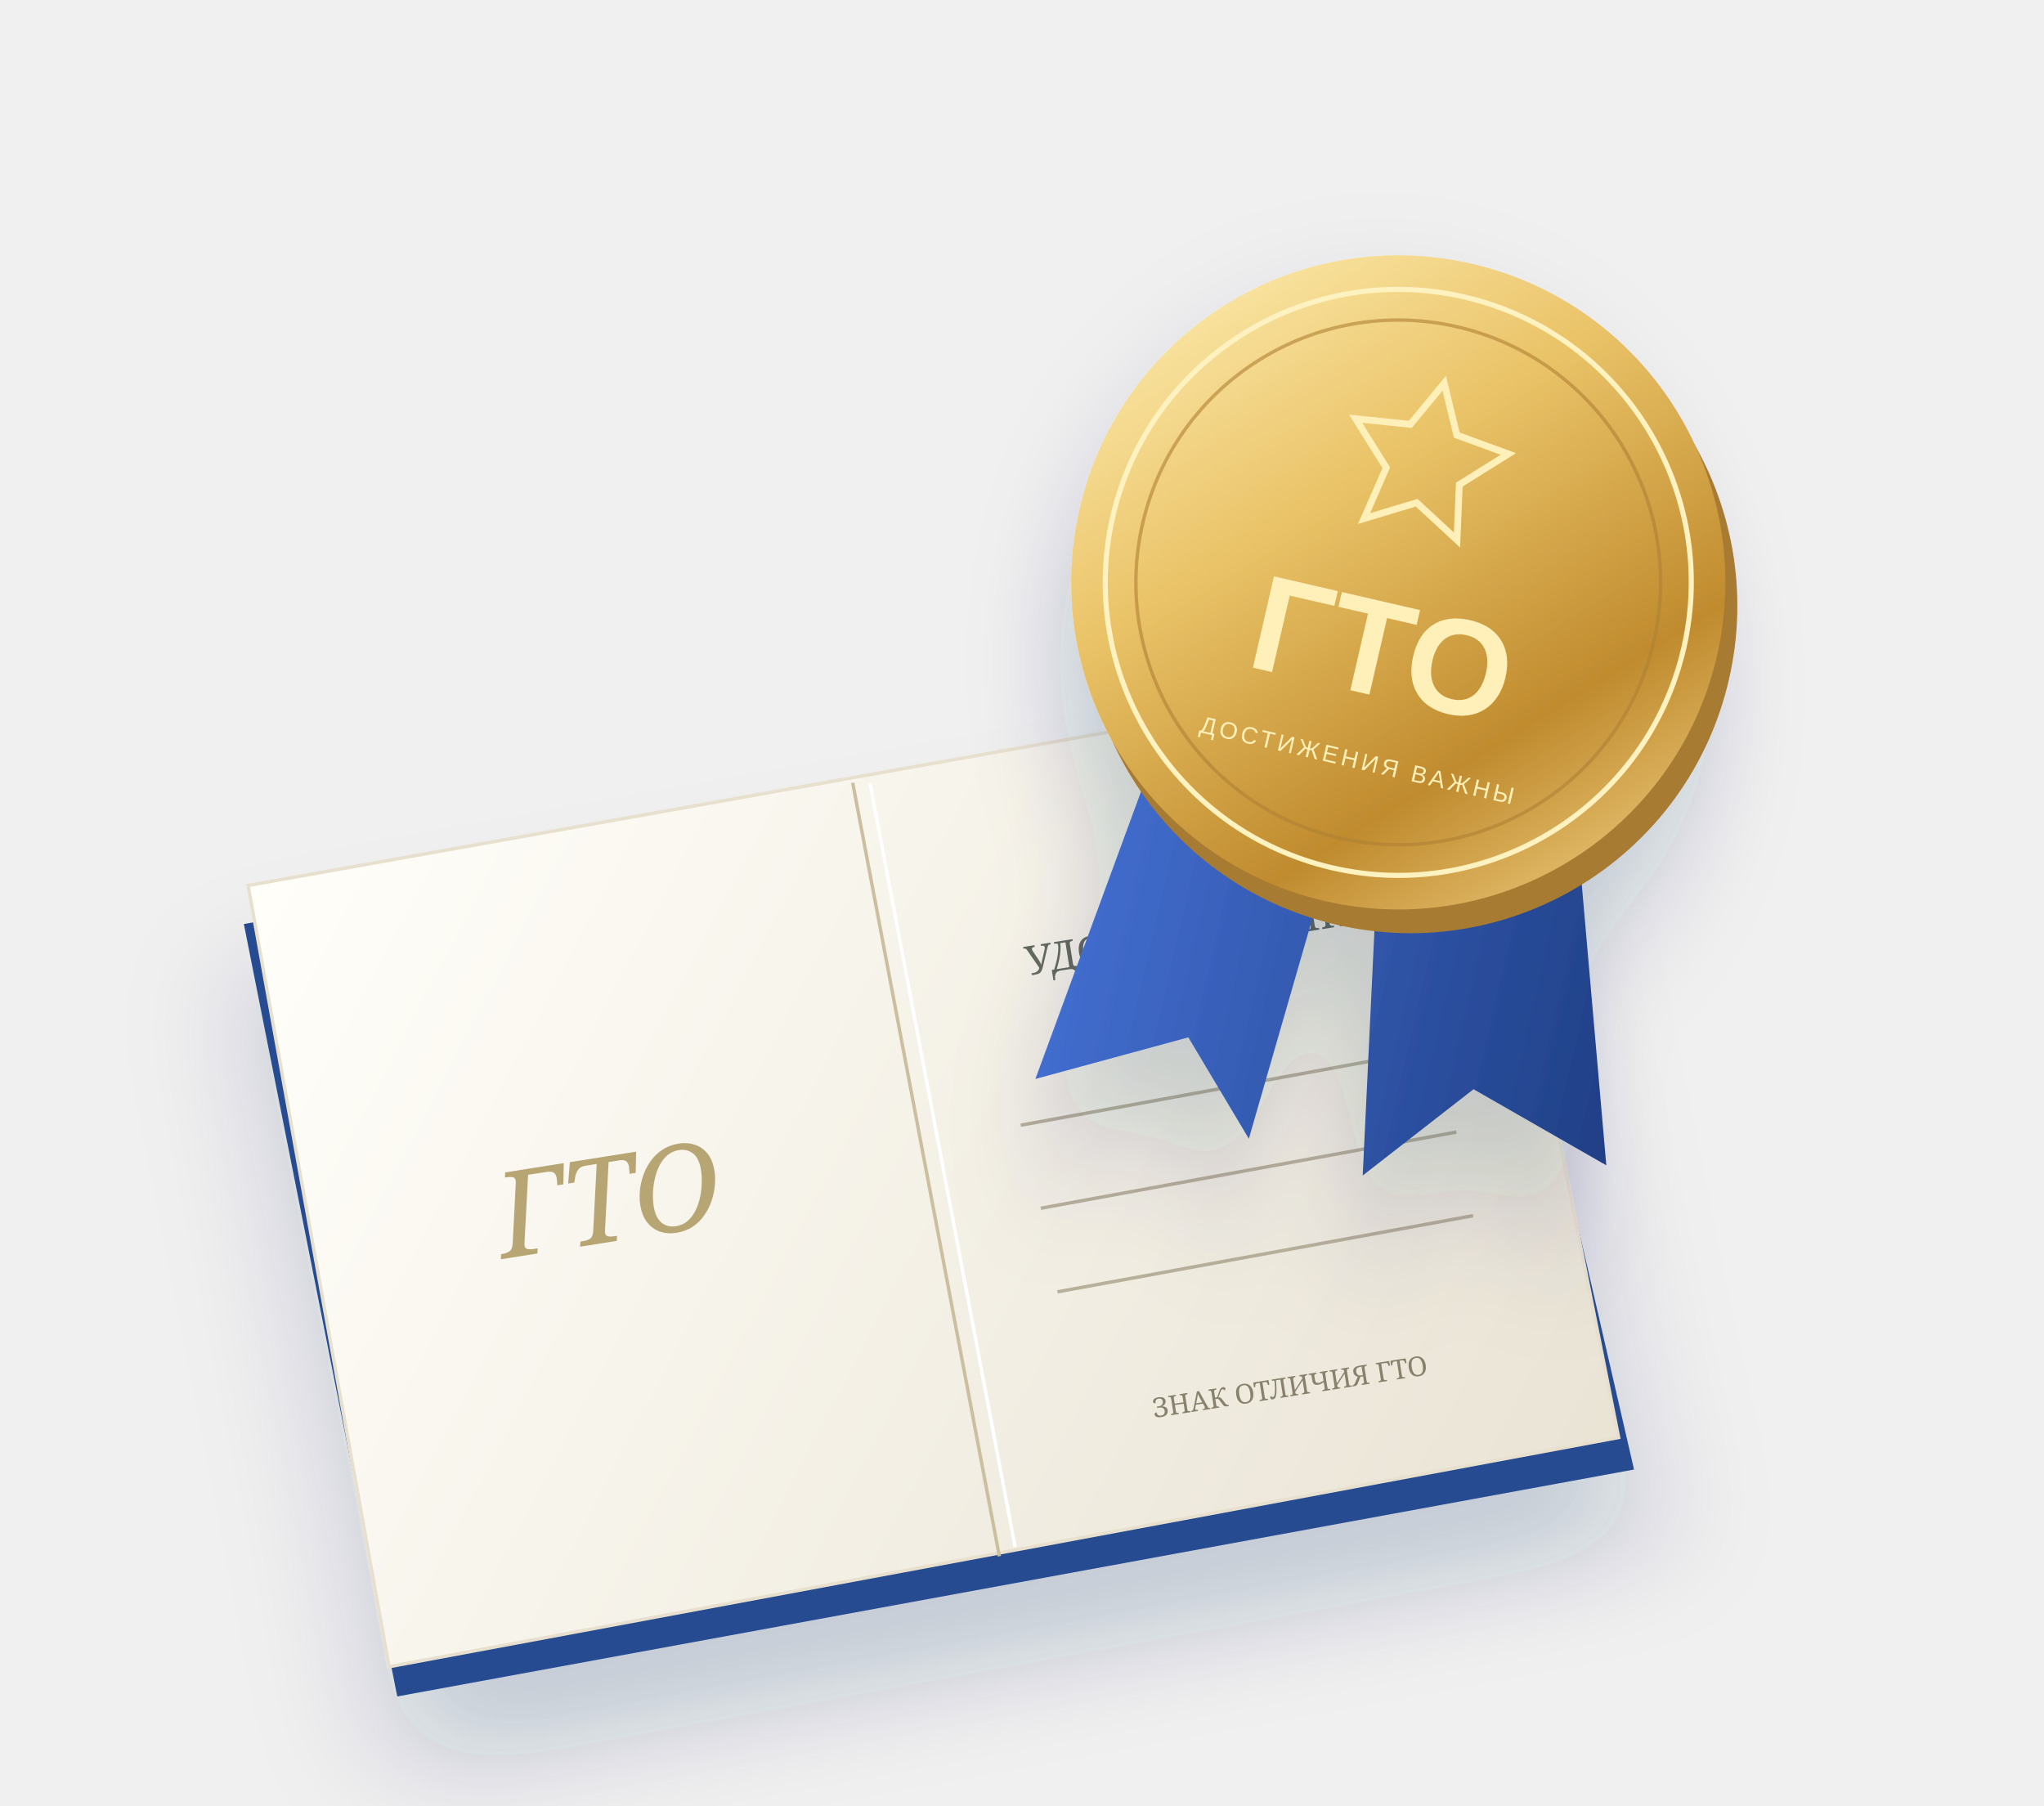
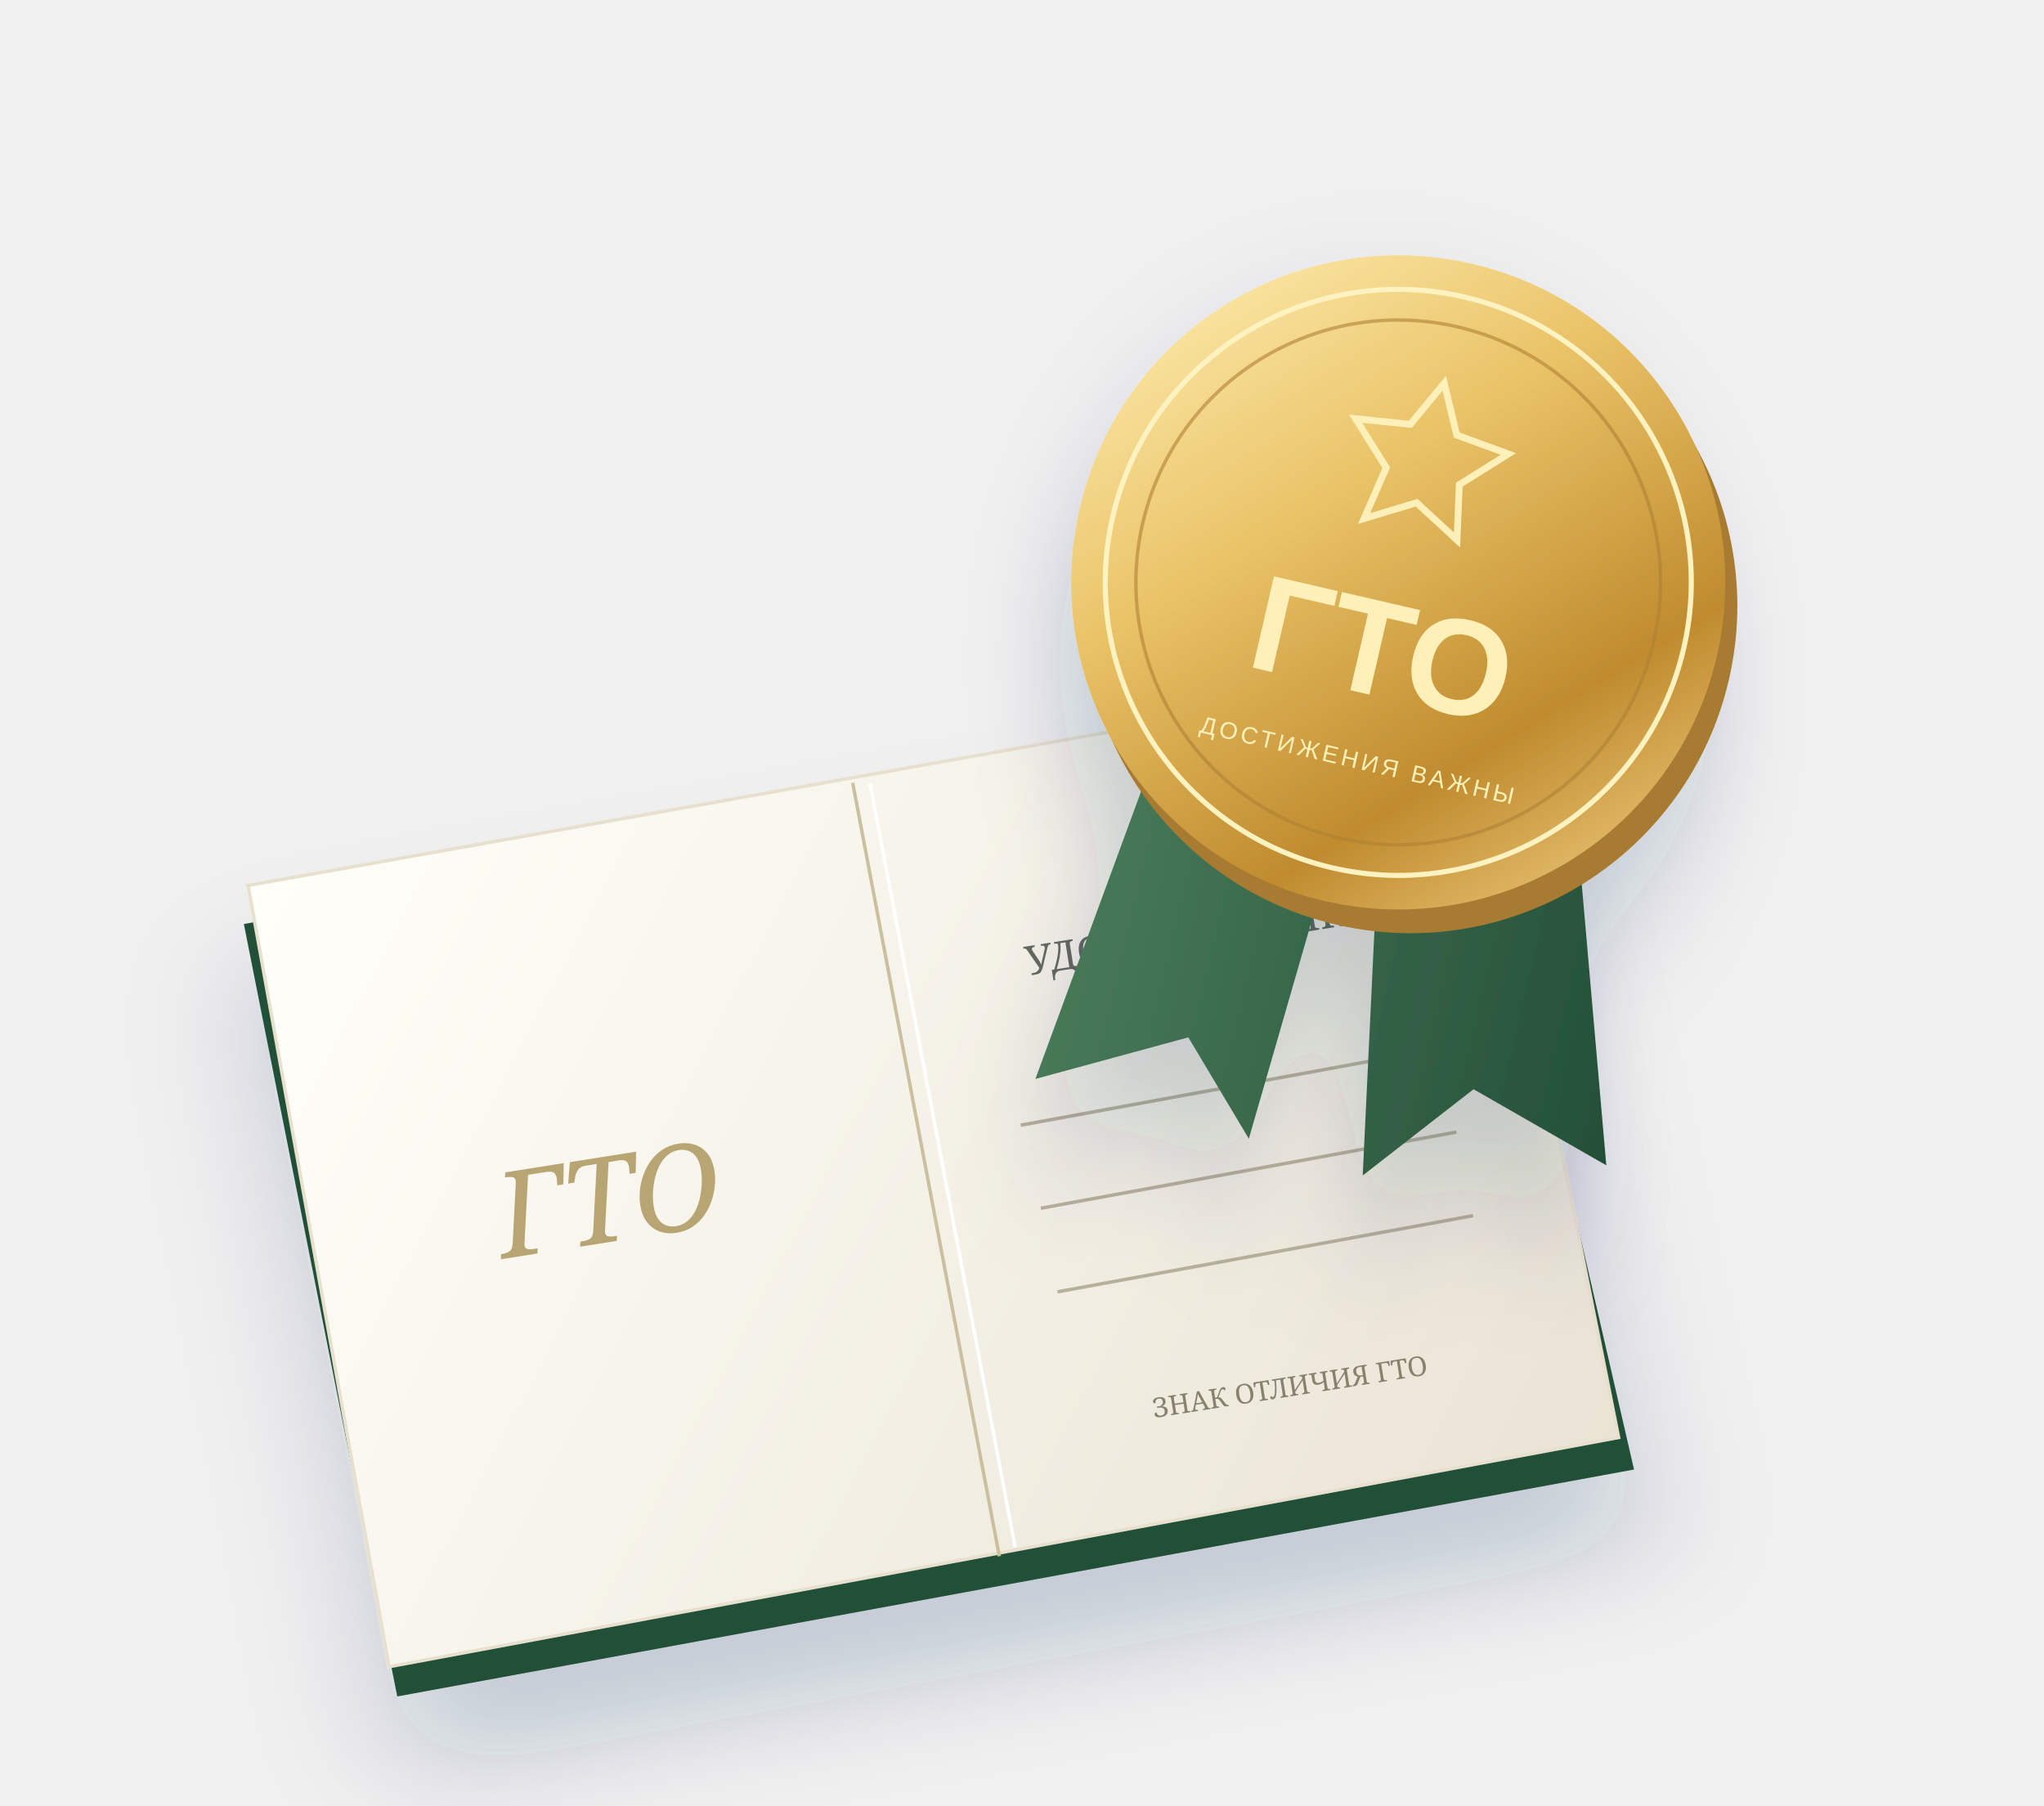
<svg xmlns="http://www.w3.org/2000/svg" viewBox="0 0 600 530" fill="none">
  <defs>
    <linearGradient id="paper" x1="100" y1="220" x2="450" y2="480" gradientUnits="userSpaceOnUse">
      <stop stop-color="#fffef9" />
      <stop offset="1" stop-color="#e9e3d4" />
    </linearGradient>
    <linearGradient id="gold" x1="312" y1="85" x2="495" y2="270" gradientUnits="userSpaceOnUse">
      <stop stop-color="#fff0b6" />
      <stop offset=".36" stop-color="#eac368" />
      <stop offset=".7" stop-color="#c08b2e" />
      <stop offset="1" stop-color="#f8da90" />
    </linearGradient>
    <linearGradient id="ribbon">
-       <stop stop-color="#426dce" />
-       <stop offset="1" stop-color="#203f86" />
+       <stop stop-color="#477958" />
+       <stop offset="1" stop-color="#244f38" />
    </linearGradient>
    <filter id="shadow" x="-40%" y="-40%" width="180%" height="200%">
      <feDropShadow dx="0" dy="24" stdDeviation="17" flood-color="#18345d" flood-opacity=".18" />
    </filter>
  </defs>
  <g filter="url(#shadow)" transform="rotate(-9 270 335)">
-     <path d="m84 241 362-8 16 230-369 9Z" fill="#254c91" />
+     <path d="m84 241 362-8 16 230-369 9Z" fill="#244f38" />
    <path d="m87 230 363-7 9 230-367 10Z" fill="url(#paper)" stroke="#e8e0cf" />
    <path d="m267 228 7 231" stroke="#cabf9f" />
    <path d="m272 229 7 228" stroke="#fff" />
    <text x="177" y="350" font-family="Georgia,serif" font-style="italic" font-size="35" text-anchor="middle" fill="#b7a573">ГТО</text>
    <g stroke="#b7b09b">
      <path d="m300 335 124-3M302 360l124-3M303 385l124-3" />
    </g>
    <text x="361" y="292" font-family="Georgia,serif" font-size="12" text-anchor="middle" fill="#656a60">УДОСТОВЕРЕНИЕ</text>
    <text x="366" y="426" font-family="Georgia,serif" font-size="8" text-anchor="middle" fill="#87816d">ЗНАК ОТЛИЧИЯ ГТО</text>
  </g>
  <g filter="url(#shadow)" transform="rotate(13 404 190)">
    <path d="m350 217-15 119 41-22 24 25 6-111M414 226l21 116 26-32 43 13-38-117" fill="url(#ribbon)" />
    <circle cx="411" cy="176" r="96" fill="#a77b32" />
    <circle cx="406" cy="170" r="96" fill="url(#gold)" />
    <circle cx="406" cy="170" r="86" stroke="#fff2c1" stroke-width="1.5" />
    <circle cx="406" cy="170" r="77" stroke="#af8134" stroke-opacity=".6" />
    <path d="m406 110 7 14 16 2-12 12 3 16-14-8-14 8 3-16-12-12 16-2Z" stroke="#fff0ba" stroke-width="2" />
    <text x="406" y="204" text-anchor="middle" font-size="40" font-weight="bold" font-family="Arial,sans-serif" fill="#fff0b9">ГТО</text>
    <text x="406" y="226" text-anchor="middle" font-size="7" letter-spacing="1" font-family="Arial,sans-serif" fill="#fff0b9">ДОСТИЖЕНИЯ ВАЖНЫ</text>
  </g>
</svg>
